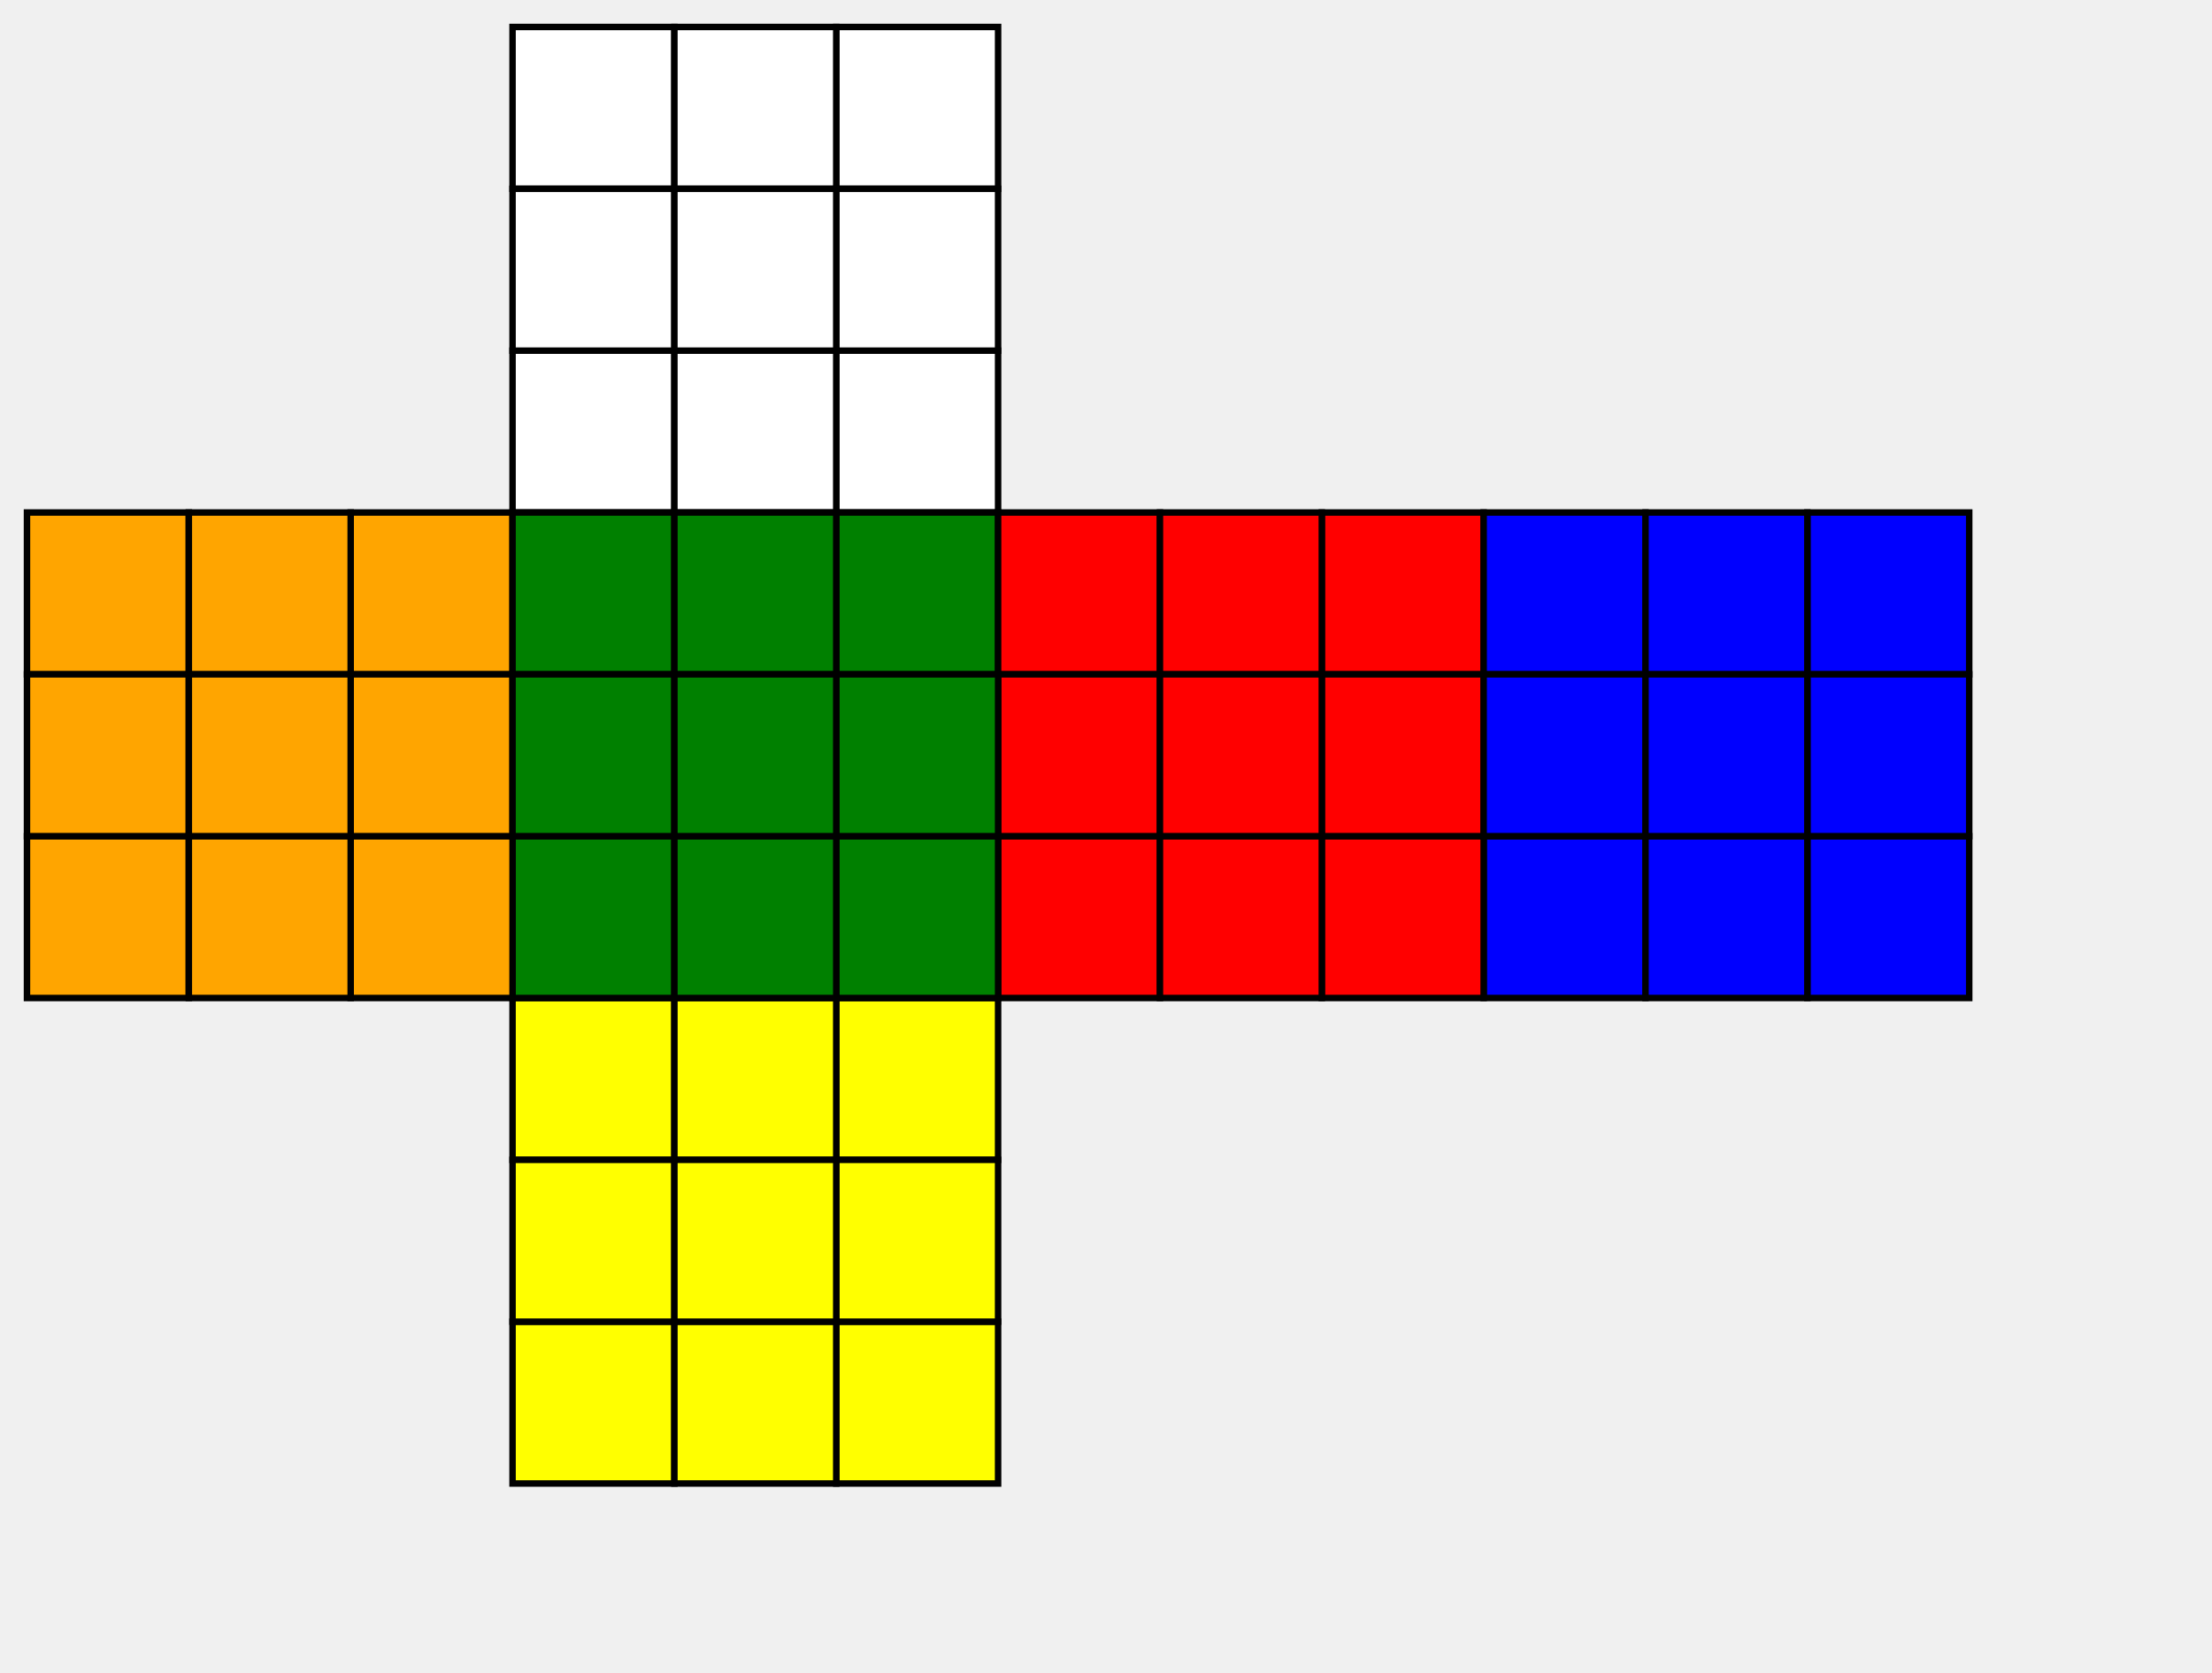
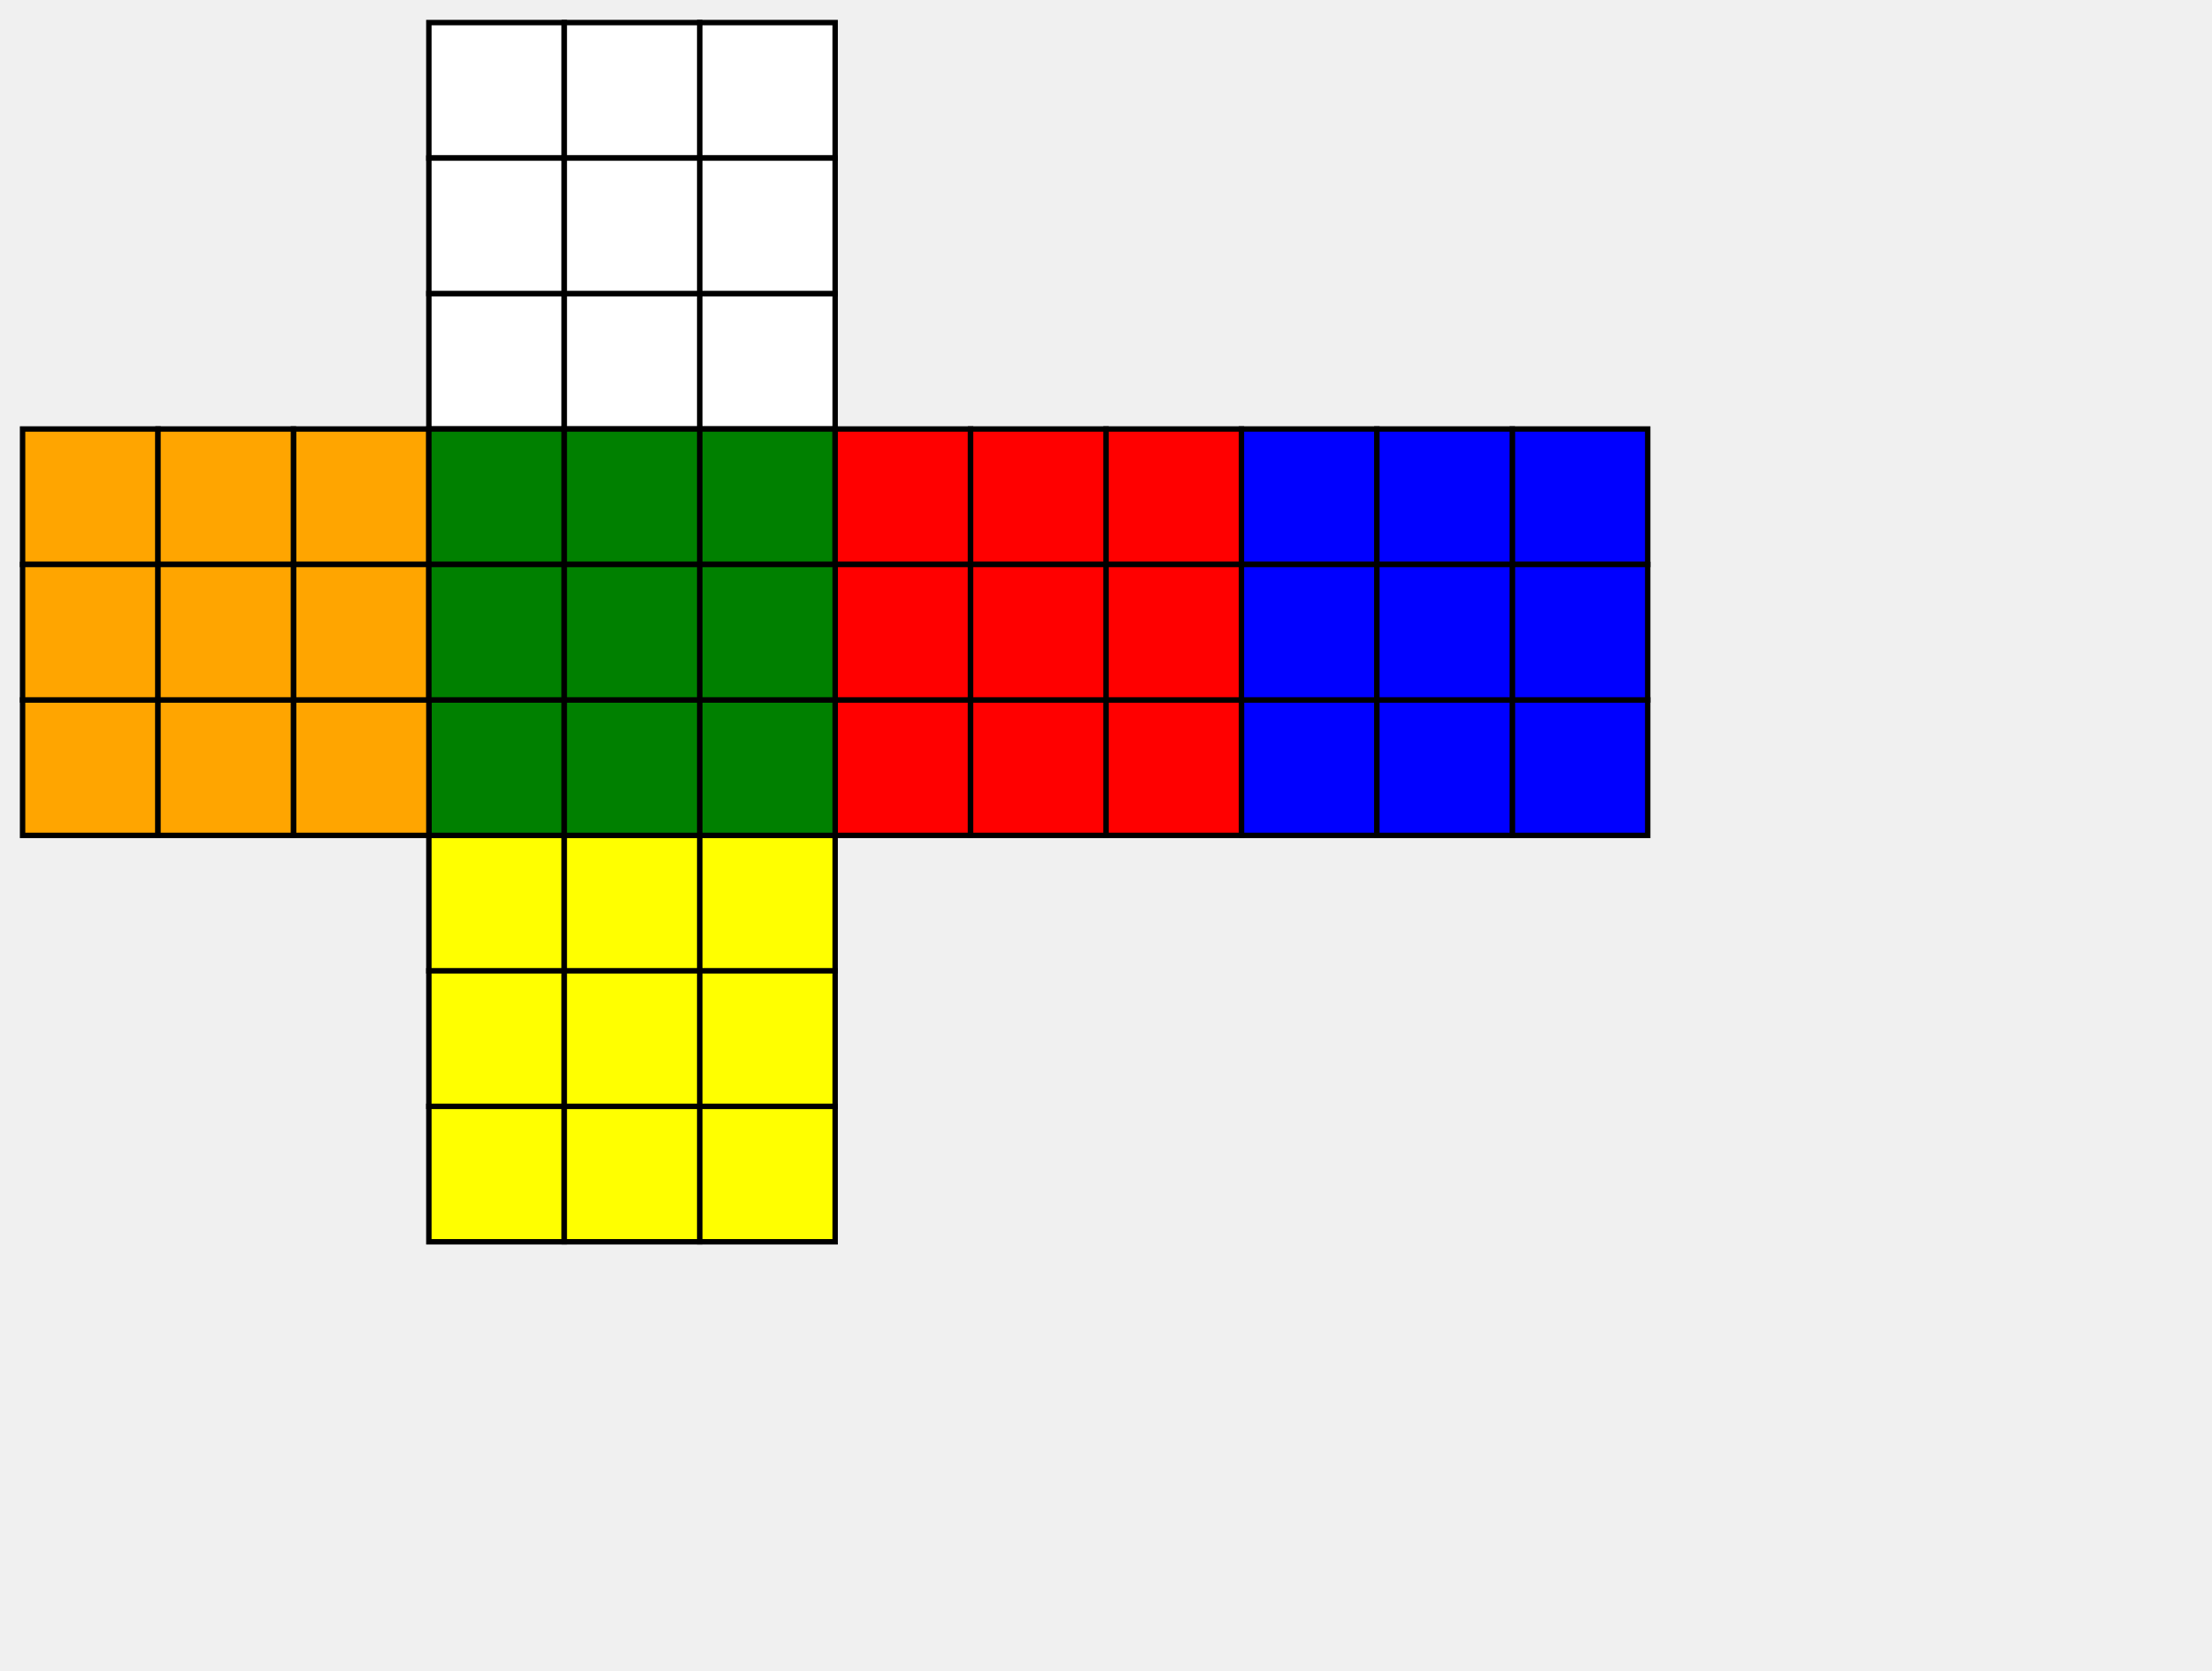
- <svg xmlns="http://www.w3.org/2000/svg" xmlns:xlink="http://www.w3.org/1999/xlink" version="1.1" width="410" height="310">
+ <svg xmlns="http://www.w3.org/2000/svg" xmlns:xlink="http://www.w3.org/1999/xlink" version="1.1" width="490" height="370">
  <defs>
  </defs>
  <defs>
    <g id="sticker">
      <rect x="0" y="0" width="1" height="1" stroke="black" stroke-width="0.04px" />
    </g>
  </defs>
  <g id="puzzle" transform="translate(5, 5) scale(30)">
    <use id="CORNERS-l0-o0" xlink:href="#sticker" transform="translate(5,  2)" style="fill: white" />
    <use id="CORNERS-l0-o1" xlink:href="#sticker" transform="translate(5,  3)" style="fill: green" />
    <use id="CORNERS-l0-o2" xlink:href="#sticker" transform="translate(6,  3)" style="fill: red" />
    <use id="CORNERS-l1-o0" xlink:href="#sticker" transform="translate(3,  2)" style="fill: white" />
    <use id="CORNERS-l1-o1" xlink:href="#sticker" transform="translate(2,  3)" style="fill: orange" />
    <use id="CORNERS-l1-o2" xlink:href="#sticker" transform="translate(3,  3)" style="fill: green" />
    <use id="CORNERS-l2-o0" xlink:href="#sticker" transform="translate(3,  0)" style="fill: white" />
    <use id="CORNERS-l2-o1" xlink:href="#sticker" transform="translate(11, 3)" style="fill: blue" />
    <use id="CORNERS-l2-o2" xlink:href="#sticker" transform="translate(0,  3)" style="fill: orange" />
    <use id="CORNERS-l3-o0" xlink:href="#sticker" transform="translate(5,  0)" style="fill: white" />
    <use id="CORNERS-l3-o1" xlink:href="#sticker" transform="translate(8,  3)" style="fill: red" />
    <use id="CORNERS-l3-o2" xlink:href="#sticker" transform="translate(9,  3)" style="fill: blue" />
    <use id="CORNERS-l4-o0" xlink:href="#sticker" transform="translate(5,  6)" style="fill: yellow" />
    <use id="CORNERS-l4-o1" xlink:href="#sticker" transform="translate(6,  5)" style="fill: red" />
    <use id="CORNERS-l4-o2" xlink:href="#sticker" transform="translate(5,  5)" style="fill: green" />
    <use id="CORNERS-l5-o0" xlink:href="#sticker" transform="translate(3,  6)" style="fill: yellow" />
    <use id="CORNERS-l5-o1" xlink:href="#sticker" transform="translate(3,  5)" style="fill: green" />
    <use id="CORNERS-l5-o2" xlink:href="#sticker" transform="translate(2,  5)" style="fill: orange" />
    <use id="CORNERS-l6-o0" xlink:href="#sticker" transform="translate(3,  8)" style="fill: yellow" />
    <use id="CORNERS-l6-o1" xlink:href="#sticker" transform="translate(0,  5)" style="fill: orange" />
    <use id="CORNERS-l6-o2" xlink:href="#sticker" transform="translate(11, 5)" style="fill: blue" />
    <use id="CORNERS-l7-o0" xlink:href="#sticker" transform="translate(5,  8)" style="fill: yellow" />
    <use id="CORNERS-l7-o1" xlink:href="#sticker" transform="translate(9,  5)" style="fill: blue" />
    <use id="CORNERS-l7-o2" xlink:href="#sticker" transform="translate(8,  5)" style="fill: red" />
    <use id="EDGES-l0-o0" xlink:href="#sticker" transform="translate(4,  2)" style="fill: white" />
    <use id="EDGES-l0-o1" xlink:href="#sticker" transform="translate(4,  3)" style="fill: green" />
    <use id="EDGES-l1-o0" xlink:href="#sticker" transform="translate(3,  1)" style="fill: white" />
    <use id="EDGES-l1-o1" xlink:href="#sticker" transform="translate(1,  3)" style="fill: orange" />
    <use id="EDGES-l2-o0" xlink:href="#sticker" transform="translate(4,  0)" style="fill: white" />
    <use id="EDGES-l2-o1" xlink:href="#sticker" transform="translate(10, 3)" style="fill: blue" />
    <use id="EDGES-l3-o0" xlink:href="#sticker" transform="translate(5,  1)" style="fill: white" />
    <use id="EDGES-l3-o1" xlink:href="#sticker" transform="translate(7,  3)" style="fill: red" />
    <use id="EDGES-l4-o0" xlink:href="#sticker" transform="translate(6,  4)" style="fill: red" />
    <use id="EDGES-l4-o1" xlink:href="#sticker" transform="translate(5,  4)" style="fill: green" />
    <use id="EDGES-l5-o0" xlink:href="#sticker" transform="translate(2,  4)" style="fill: orange" />
    <use id="EDGES-l5-o1" xlink:href="#sticker" transform="translate(3,  4)" style="fill: green" />
    <use id="EDGES-l6-o0" xlink:href="#sticker" transform="translate(0,  4)" style="fill: orange" />
    <use id="EDGES-l6-o1" xlink:href="#sticker" transform="translate(11, 4)" style="fill: blue" />
    <use id="EDGES-l7-o0" xlink:href="#sticker" transform="translate(8,  4)" style="fill: red" />
    <use id="EDGES-l7-o1" xlink:href="#sticker" transform="translate(9,  4)" style="fill: blue" />
    <use id="EDGES-l8-o0" xlink:href="#sticker" transform="translate(4,  6)" style="fill: yellow" />
    <use id="EDGES-l8-o1" xlink:href="#sticker" transform="translate(4,  5)" style="fill: green" />
    <use id="EDGES-l9-o0" xlink:href="#sticker" transform="translate(3,  7)" style="fill: yellow" />
    <use id="EDGES-l9-o1" xlink:href="#sticker" transform="translate(1,  5)" style="fill: orange" />
    <use id="EDGES-l10-o0" xlink:href="#sticker" transform="translate(4,  8)" style="fill: yellow" />
    <use id="EDGES-l10-o1" xlink:href="#sticker" transform="translate(10, 5)" style="fill: blue" />
    <use id="EDGES-l11-o0" xlink:href="#sticker" transform="translate(5,  7)" style="fill: yellow" />
    <use id="EDGES-l11-o1" xlink:href="#sticker" transform="translate(7,  5)" style="fill: red" />
    <use id="CENTERS-l0-o0" xlink:href="#sticker" transform="translate(4,  1)" style="fill: white" />
    <use id="CENTERS-l1-o0" xlink:href="#sticker" transform="translate(1,  4)" style="fill: orange" />
    <use id="CENTERS-l2-o0" xlink:href="#sticker" transform="translate(4,  4)" style="fill: green" />
    <use id="CENTERS-l3-o0" xlink:href="#sticker" transform="translate(7,  4)" style="fill: red" />
    <use id="CENTERS-l4-o0" xlink:href="#sticker" transform="translate(10, 4)" style="fill: blue" />
    <use id="CENTERS-l5-o0" xlink:href="#sticker" transform="translate(4,  7)" style="fill: yellow" />
  </g>
</svg>
